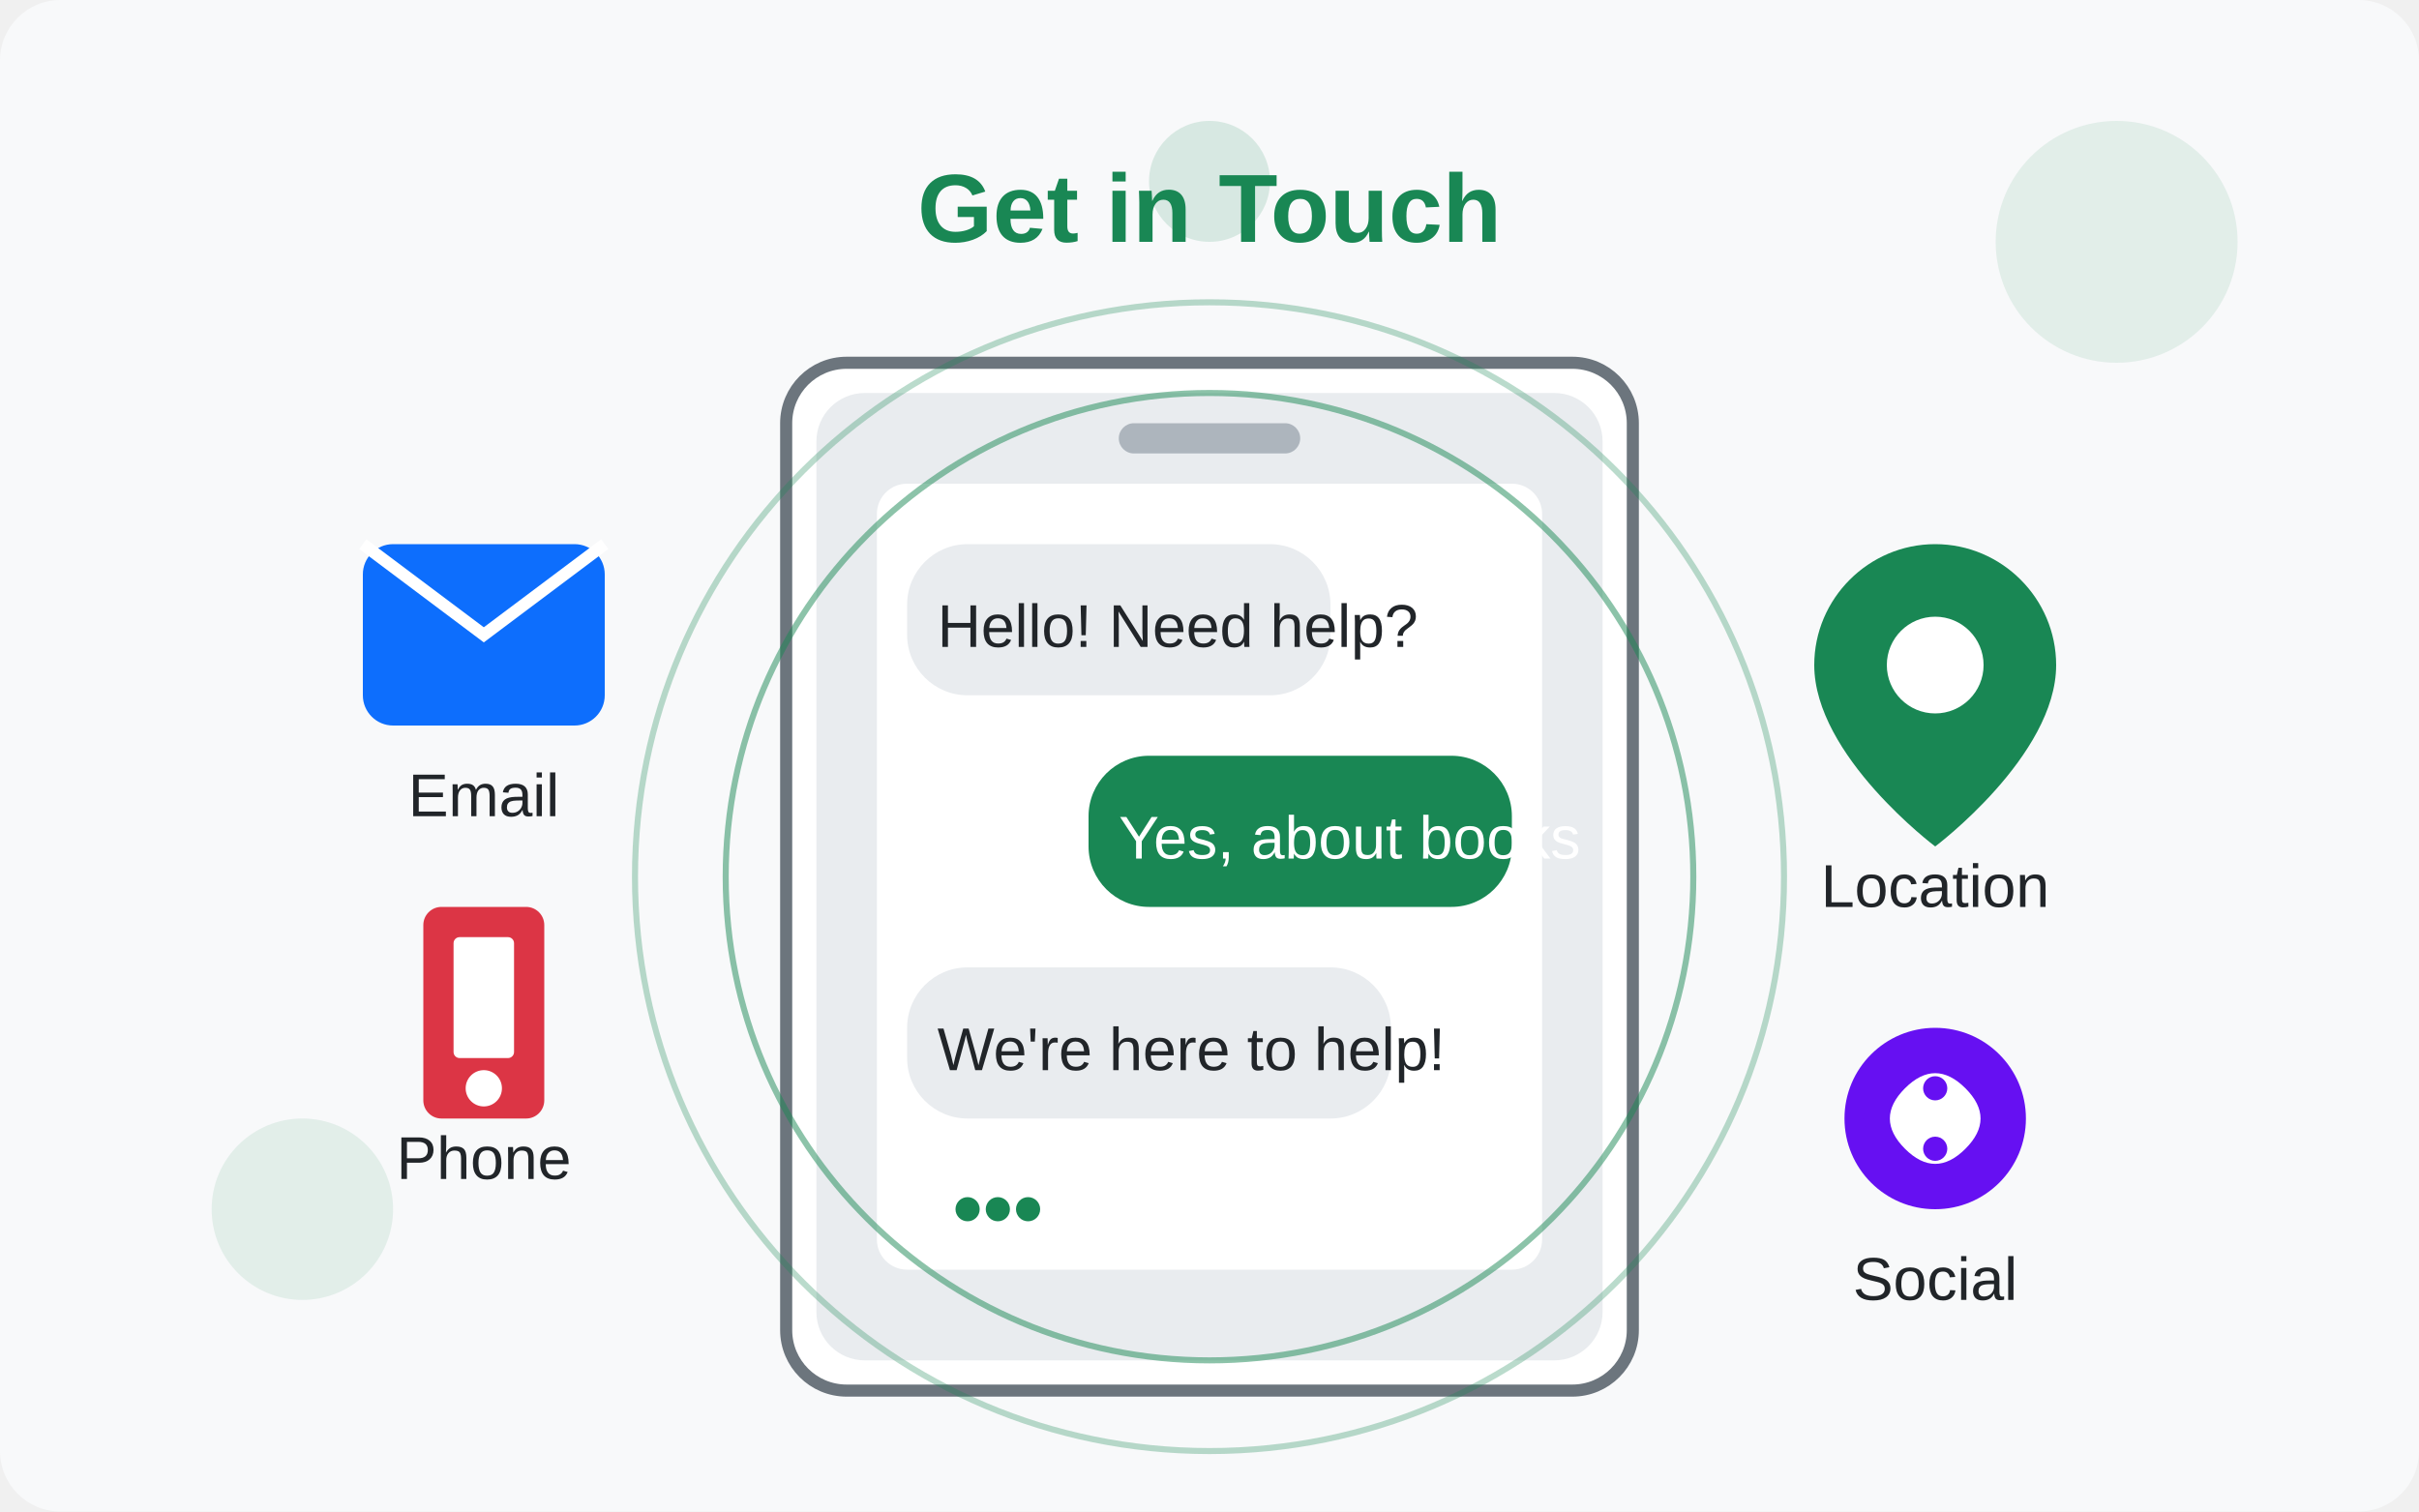
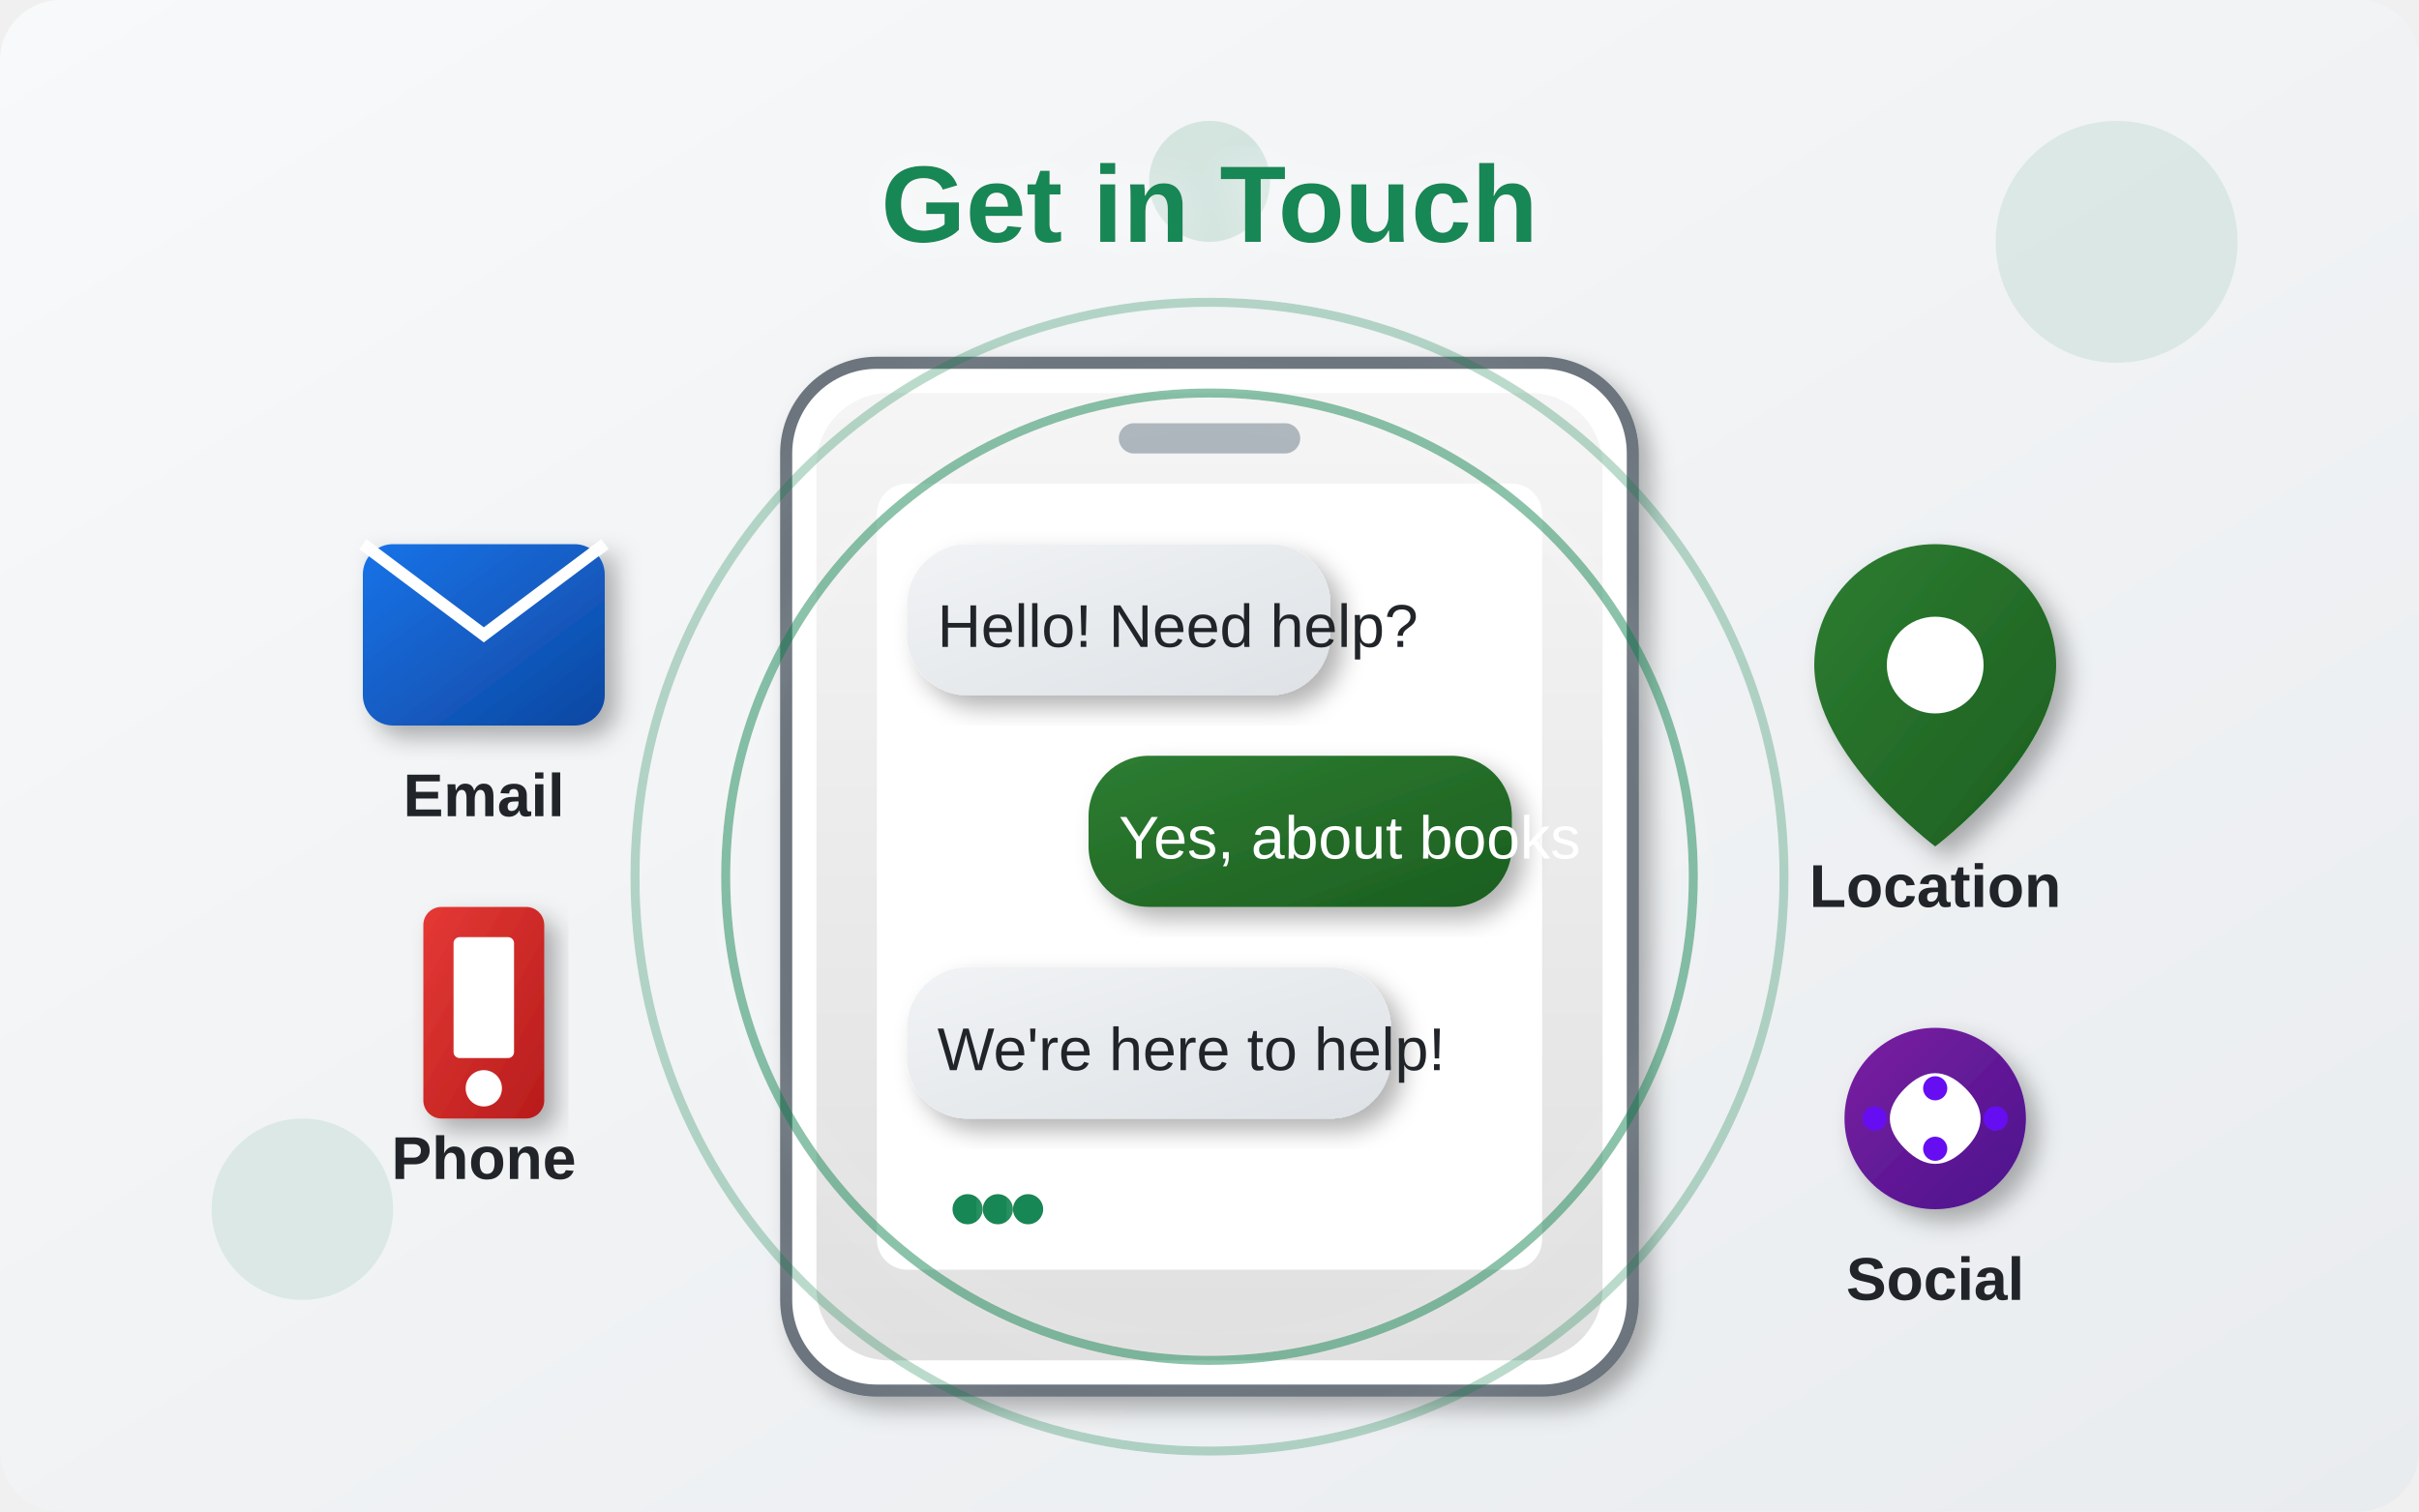
<svg xmlns="http://www.w3.org/2000/svg" viewBox="0 0 400 250" width="400" height="250">
-   <rect x="0" y="0" width="400" height="250" fill="#f8f9fa" rx="10" ry="10" />
-   <circle cx="350" cy="40" r="20" fill="#198754" opacity="0.1" />
-   <circle cx="50" cy="200" r="15" fill="#198754" opacity="0.1" />
-   <circle cx="200" cy="30" r="10" fill="#198754" opacity="0.15" />
-   <rect x="130" y="60" width="140" height="170" rx="10" ry="10" fill="#fff" stroke="#6c757d" stroke-width="2" />
-   <rect x="135" y="65" width="130" height="160" rx="8" ry="8" fill="#e9ecef" />
+   <defs>
+     <linearGradient id="backgroundGradient" x1="0%" y1="0%" x2="100%" y2="100%">
+       <stop offset="0%" stop-color="#f8f9fa" />
+       <stop offset="100%" stop-color="#e9ecef" />
+     </linearGradient>
+     <filter id="dropShadow" x="-20%" y="-20%" width="140%" height="140%">
+       <feGaussianBlur in="SourceAlpha" stdDeviation="2" />
+       <feOffset dx="2" dy="2" result="offsetblur" />
+       <feComponentTransfer>
+         <feFuncA type="linear" slope="0.3" />
+       </feComponentTransfer>
+       <feMerge>
+         <feMergeNode />
+         <feMergeNode in="SourceGraphic" />
+       </feMerge>
+     </filter>
+     <filter id="glow" x="-20%" y="-20%" width="140%" height="140%">
+       <feGaussianBlur in="SourceAlpha" stdDeviation="3" result="blur" />
+       <feFlood flood-color="#ffffff" flood-opacity="0.5" result="glowColor" />
+       <feComposite in="glowColor" in2="blur" operator="in" result="softGlow" />
+       <feMerge>
+         <feMergeNode in="softGlow" />
+         <feMergeNode in="SourceGraphic" />
+       </feMerge>
+     </filter>
+     <linearGradient id="emailGradient" x1="0%" y1="0%" x2="100%" y2="100%">
+       <stop offset="0%" stop-color="#1a73e8" />
+       <stop offset="100%" stop-color="#0d47a1" />
+     </linearGradient>
+     <linearGradient id="phoneGradient" x1="0%" y1="0%" x2="100%" y2="100%">
+       <stop offset="0%" stop-color="#e53935" />
+       <stop offset="100%" stop-color="#b71c1c" />
+     </linearGradient>
+     <linearGradient id="locationGradient" x1="0%" y1="0%" x2="100%" y2="100%">
+       <stop offset="0%" stop-color="#2e7d32" />
+       <stop offset="100%" stop-color="#1b5e20" />
+     </linearGradient>
+     <linearGradient id="socialGradient" x1="0%" y1="0%" x2="100%" y2="100%">
+       <stop offset="0%" stop-color="#7b1fa2" />
+       <stop offset="100%" stop-color="#4a148c" />
+     </linearGradient>
+     <linearGradient id="screenGradient" x1="0%" y1="0%" x2="0%" y2="100%">
+       <stop offset="0%" stop-color="#f5f5f5" />
+       <stop offset="100%" stop-color="#e0e0e0" />
+     </linearGradient>
+     <linearGradient id="incomingGradient" x1="0%" y1="0%" x2="100%" y2="100%">
+       <stop offset="0%" stop-color="#f1f3f5" />
+       <stop offset="100%" stop-color="#dee2e6" />
+     </linearGradient>
+     <linearGradient id="outgoingGradient" x1="0%" y1="0%" x2="100%" y2="100%">
+       <stop offset="0%" stop-color="#2e7d32" />
+       <stop offset="100%" stop-color="#1b5e20" />
+     </linearGradient>
+   </defs>
+   <rect x="0" y="0" width="400" height="250" fill="url(#backgroundGradient)" rx="10" ry="10" />
+   <circle cx="350" cy="40" r="20" fill="#198754" opacity="0.1">
+     <animate attributeName="r" values="20;22;20" dur="4s" repeatCount="indefinite" />
+   </circle>
+   <circle cx="50" cy="200" r="15" fill="#198754" opacity="0.1">
+     <animate attributeName="r" values="15;17;15" dur="4s" repeatCount="indefinite" begin="1s" />
+   </circle>
+   <circle cx="200" cy="30" r="10" fill="#198754" opacity="0.15">
+     <animate attributeName="r" values="10;12;10" dur="4s" repeatCount="indefinite" begin="2s" />
+   </circle>
+   <rect x="130" y="60" width="140" height="170" rx="15" ry="15" fill="#fff" stroke="#6c757d" stroke-width="2" filter="url(#dropShadow)" />
+   <rect x="135" y="65" width="130" height="160" rx="12" ry="12" fill="url(#screenGradient)" />
  <rect x="145" y="80" width="110" height="130" rx="5" ry="5" fill="#fff" />
  <rect x="185" y="70" width="30" height="5" rx="2.5" ry="2.5" fill="#adb5bd" />
-   <rect x="150" y="90" width="70" height="25" rx="10" ry="10" fill="#e9ecef" />
+   <rect x="150" y="90" width="70" height="25" rx="10" ry="10" fill="url(#incomingGradient)" filter="url(#dropShadow)" />
  <text x="155" y="107" font-family="Arial, sans-serif" font-size="10" fill="#212529">Hello! Need help?</text>
-   <rect x="180" y="125" width="70" height="25" rx="10" ry="10" fill="#198754" />
+   <rect x="180" y="125" width="70" height="25" rx="10" ry="10" fill="url(#outgoingGradient)" filter="url(#dropShadow)" />
  <text x="185" y="142" font-family="Arial, sans-serif" font-size="10" fill="#fff">Yes, about books</text>
-   <rect x="150" y="160" width="80" height="25" rx="10" ry="10" fill="#e9ecef" />
+   <rect x="150" y="160" width="80" height="25" rx="10" ry="10" fill="url(#incomingGradient)" filter="url(#dropShadow)" />
  <text x="155" y="177" font-family="Arial, sans-serif" font-size="10" fill="#212529">We're here to help!</text>
-   <g transform="translate(60, 90)">
-     <rect x="0" y="0" width="40" height="30" rx="5" ry="5" fill="#0d6efd" />
+   <g transform="translate(60, 90)" filter="url(#dropShadow)">
+     <rect x="0" y="0" width="40" height="30" rx="5" ry="5" fill="url(#emailGradient)" />
    <polyline points="0,0 20,15 40,0" stroke="#fff" stroke-width="2" fill="none" />
  </g>
-   <text x="80" y="135" font-family="Arial, sans-serif" font-size="10" text-anchor="middle" fill="#212529">Email</text>
-   <g transform="translate(60, 150)">
-     <rect x="10" y="0" width="20" height="35" rx="3" ry="3" fill="#dc3545" />
+   <text x="80" y="135" font-family="Arial, sans-serif" font-weight="600" font-size="10" text-anchor="middle" fill="#212529">Email</text>
+   <g transform="translate(60, 150)" filter="url(#dropShadow)">
+     <rect x="10" y="0" width="20" height="35" rx="3" ry="3" fill="url(#phoneGradient)" />
    <rect x="15" y="5" width="10" height="20" rx="1" ry="1" fill="#fff" />
    <circle cx="20" cy="30" r="3" fill="#fff" />
  </g>
-   <text x="80" y="195" font-family="Arial, sans-serif" font-size="10" text-anchor="middle" fill="#212529">Phone</text>
-   <g transform="translate(300, 90)">
-     <path d="M20,0 C9,0 0,9 0,20 C0,35 20,50 20,50 C20,50 40,35 40,20 C40,9 31,0 20,0 Z" fill="#198754" />
+   <text x="80" y="195" font-family="Arial, sans-serif" font-weight="600" font-size="10" text-anchor="middle" fill="#212529">Phone</text>
+   <g transform="translate(300, 90)" filter="url(#dropShadow)">
+     <path d="M20,0 C9,0 0,9 0,20 C0,35 20,50 20,50 C20,50 40,35 40,20 C40,9 31,0 20,0 Z" fill="url(#locationGradient)" />
    <circle cx="20" cy="20" r="8" fill="#fff" />
  </g>
-   <text x="320" y="150" font-family="Arial, sans-serif" font-size="10" text-anchor="middle" fill="#212529">Location</text>
-   <g transform="translate(300, 170)">
-     <rect x="5" y="0" width="30" height="30" rx="15" ry="15" fill="#6610f2" />
+   <text x="320" y="150" font-family="Arial, sans-serif" font-weight="600" font-size="10" text-anchor="middle" fill="#212529">Location</text>
+   <g transform="translate(300, 170)" filter="url(#dropShadow)">
+     <rect x="5" y="0" width="30" height="30" rx="15" ry="15" fill="url(#socialGradient)" />
    <path d="M15,10 Q20,5 25,10 Q30,15 25,20 Q20,25 15,20 Q10,15 15,10 Z" fill="#fff" />
    <circle cx="20" cy="10" r="2" fill="#6610f2" />
    <circle cx="20" cy="20" r="2" fill="#6610f2" />
    <circle cx="10" cy="15" r="2" fill="#6610f2" />
    <circle cx="30" cy="15" r="2" fill="#6610f2" />
  </g>
-   <text x="320" y="215" font-family="Arial, sans-serif" font-size="10" text-anchor="middle" fill="#212529">Social</text>
-   <text x="200" y="40" font-family="Arial, sans-serif" font-size="16" font-weight="bold" text-anchor="middle" fill="#198754">Get in Touch</text>
-   <circle cx="200" cy="145" r="80" fill="none" stroke="#198754" stroke-width="1" opacity="0.5">
+   <text x="320" y="215" font-family="Arial, sans-serif" font-weight="600" font-size="10" text-anchor="middle" fill="#212529">Social</text>
+   <text x="200" y="40" font-family="Arial, sans-serif" font-size="18" font-weight="bold" text-anchor="middle" fill="#198754" filter="url(#glow)">Get in Touch</text>
+   <circle cx="200" cy="145" r="80" fill="none" stroke="#198754" stroke-width="1.5" opacity="0.5" filter="url(#glow)">
    <animate attributeName="r" values="80;85;80" dur="3s" repeatCount="indefinite" />
    <animate attributeName="opacity" values="0.5;0.2;0.5" dur="3s" repeatCount="indefinite" />
  </circle>
-   <circle cx="200" cy="145" r="95" fill="none" stroke="#198754" stroke-width="1" opacity="0.3">
+   <circle cx="200" cy="145" r="95" fill="none" stroke="#198754" stroke-width="1.5" opacity="0.3" filter="url(#glow)">
    <animate attributeName="r" values="95;100;95" dur="4s" repeatCount="indefinite" />
    <animate attributeName="opacity" values="0.3;0.1;0.3" dur="4s" repeatCount="indefinite" />
  </circle>
-   <circle cx="160" cy="200" r="2" fill="#198754">
-     <animate attributeName="opacity" values="1;0;1" dur="1s" repeatCount="indefinite" begin="0s" />
-   </circle>
-   <circle cx="165" cy="200" r="2" fill="#198754">
-     <animate attributeName="opacity" values="1;0;1" dur="1s" repeatCount="indefinite" begin="0.2s" />
-   </circle>
-   <circle cx="170" cy="200" r="2" fill="#198754">
-     <animate attributeName="opacity" values="1;0;1" dur="1s" repeatCount="indefinite" begin="0.4s" />
-   </circle>
+   <g>
+     <circle cx="160" cy="200" r="2.5" fill="#198754" filter="url(#glow)">
+       <animate attributeName="opacity" values="1;0.3;1" dur="1s" repeatCount="indefinite" begin="0s" />
+       <animate attributeName="r" values="2.5;2;2.5" dur="1s" repeatCount="indefinite" begin="0s" />
+     </circle>
+     <circle cx="165" cy="200" r="2.5" fill="#198754" filter="url(#glow)">
+       <animate attributeName="opacity" values="1;0.3;1" dur="1s" repeatCount="indefinite" begin="0.2s" />
+       <animate attributeName="r" values="2.5;2;2.5" dur="1s" repeatCount="indefinite" begin="0.2s" />
+     </circle>
+     <circle cx="170" cy="200" r="2.5" fill="#198754" filter="url(#glow)">
+       <animate attributeName="opacity" values="1;0.3;1" dur="1s" repeatCount="indefinite" begin="0.4s" />
+       <animate attributeName="r" values="2.5;2;2.5" dur="1s" repeatCount="indefinite" begin="0.4s" />
+     </circle>
+   </g>
</svg>
